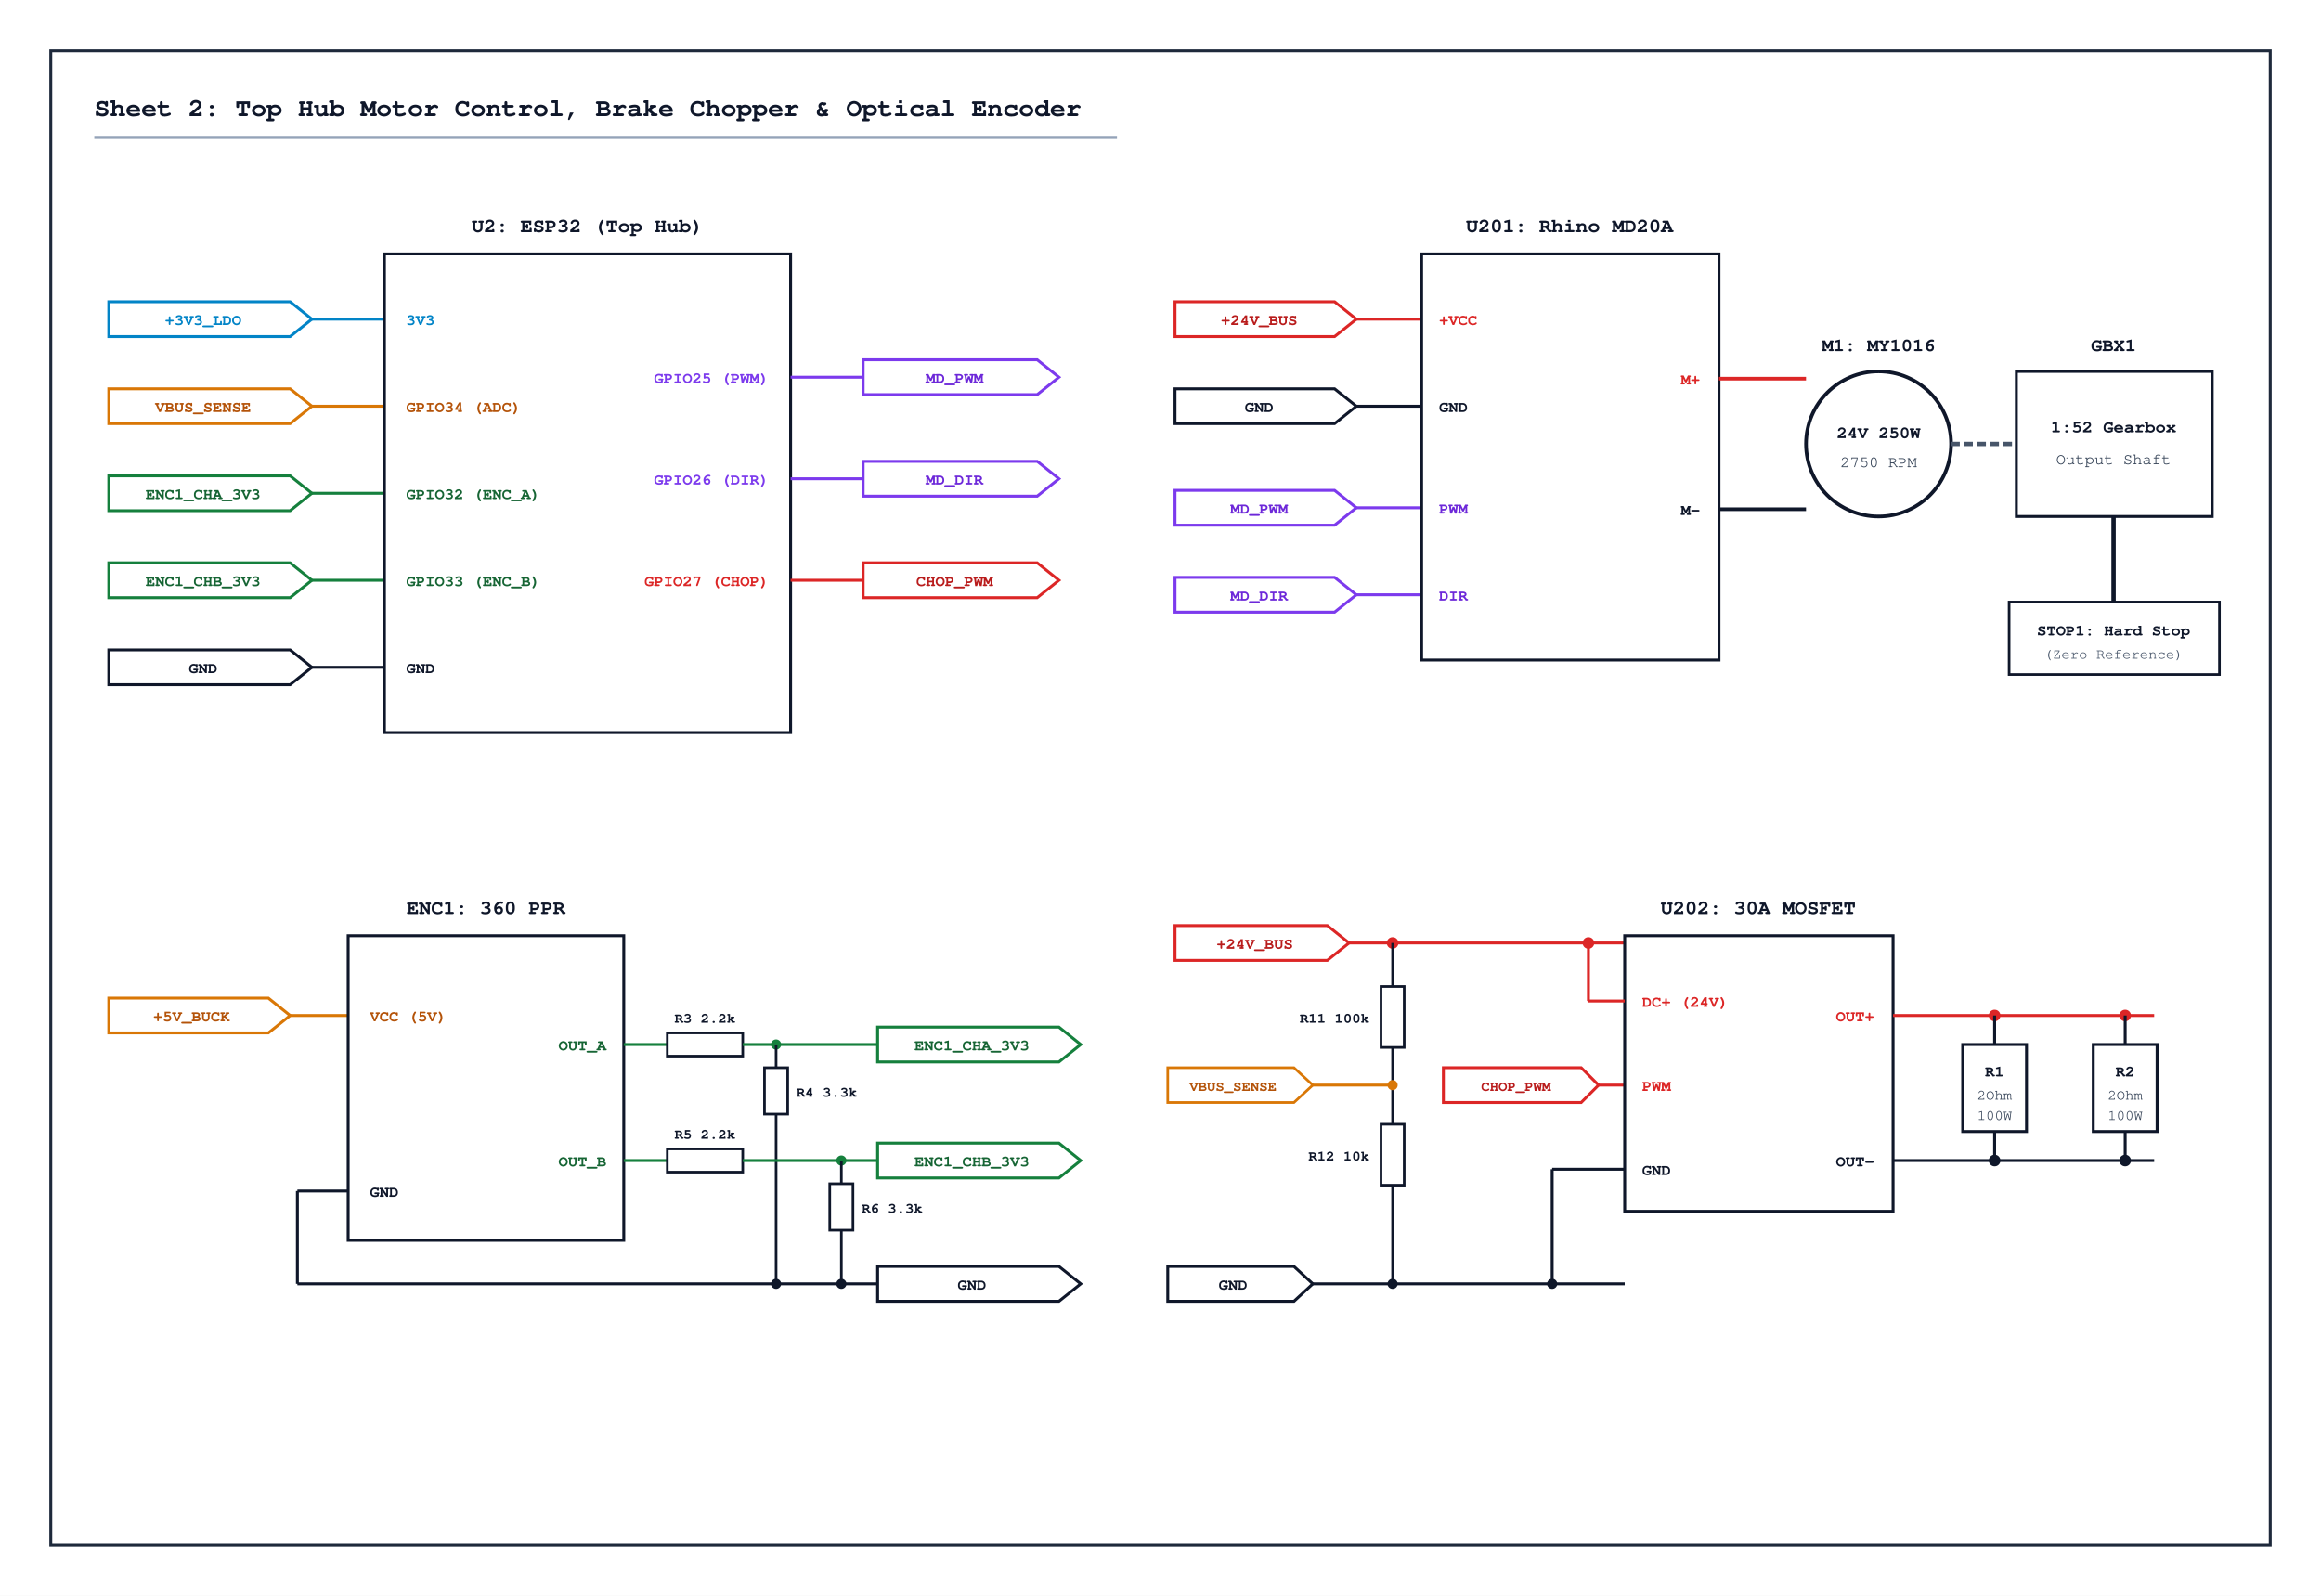
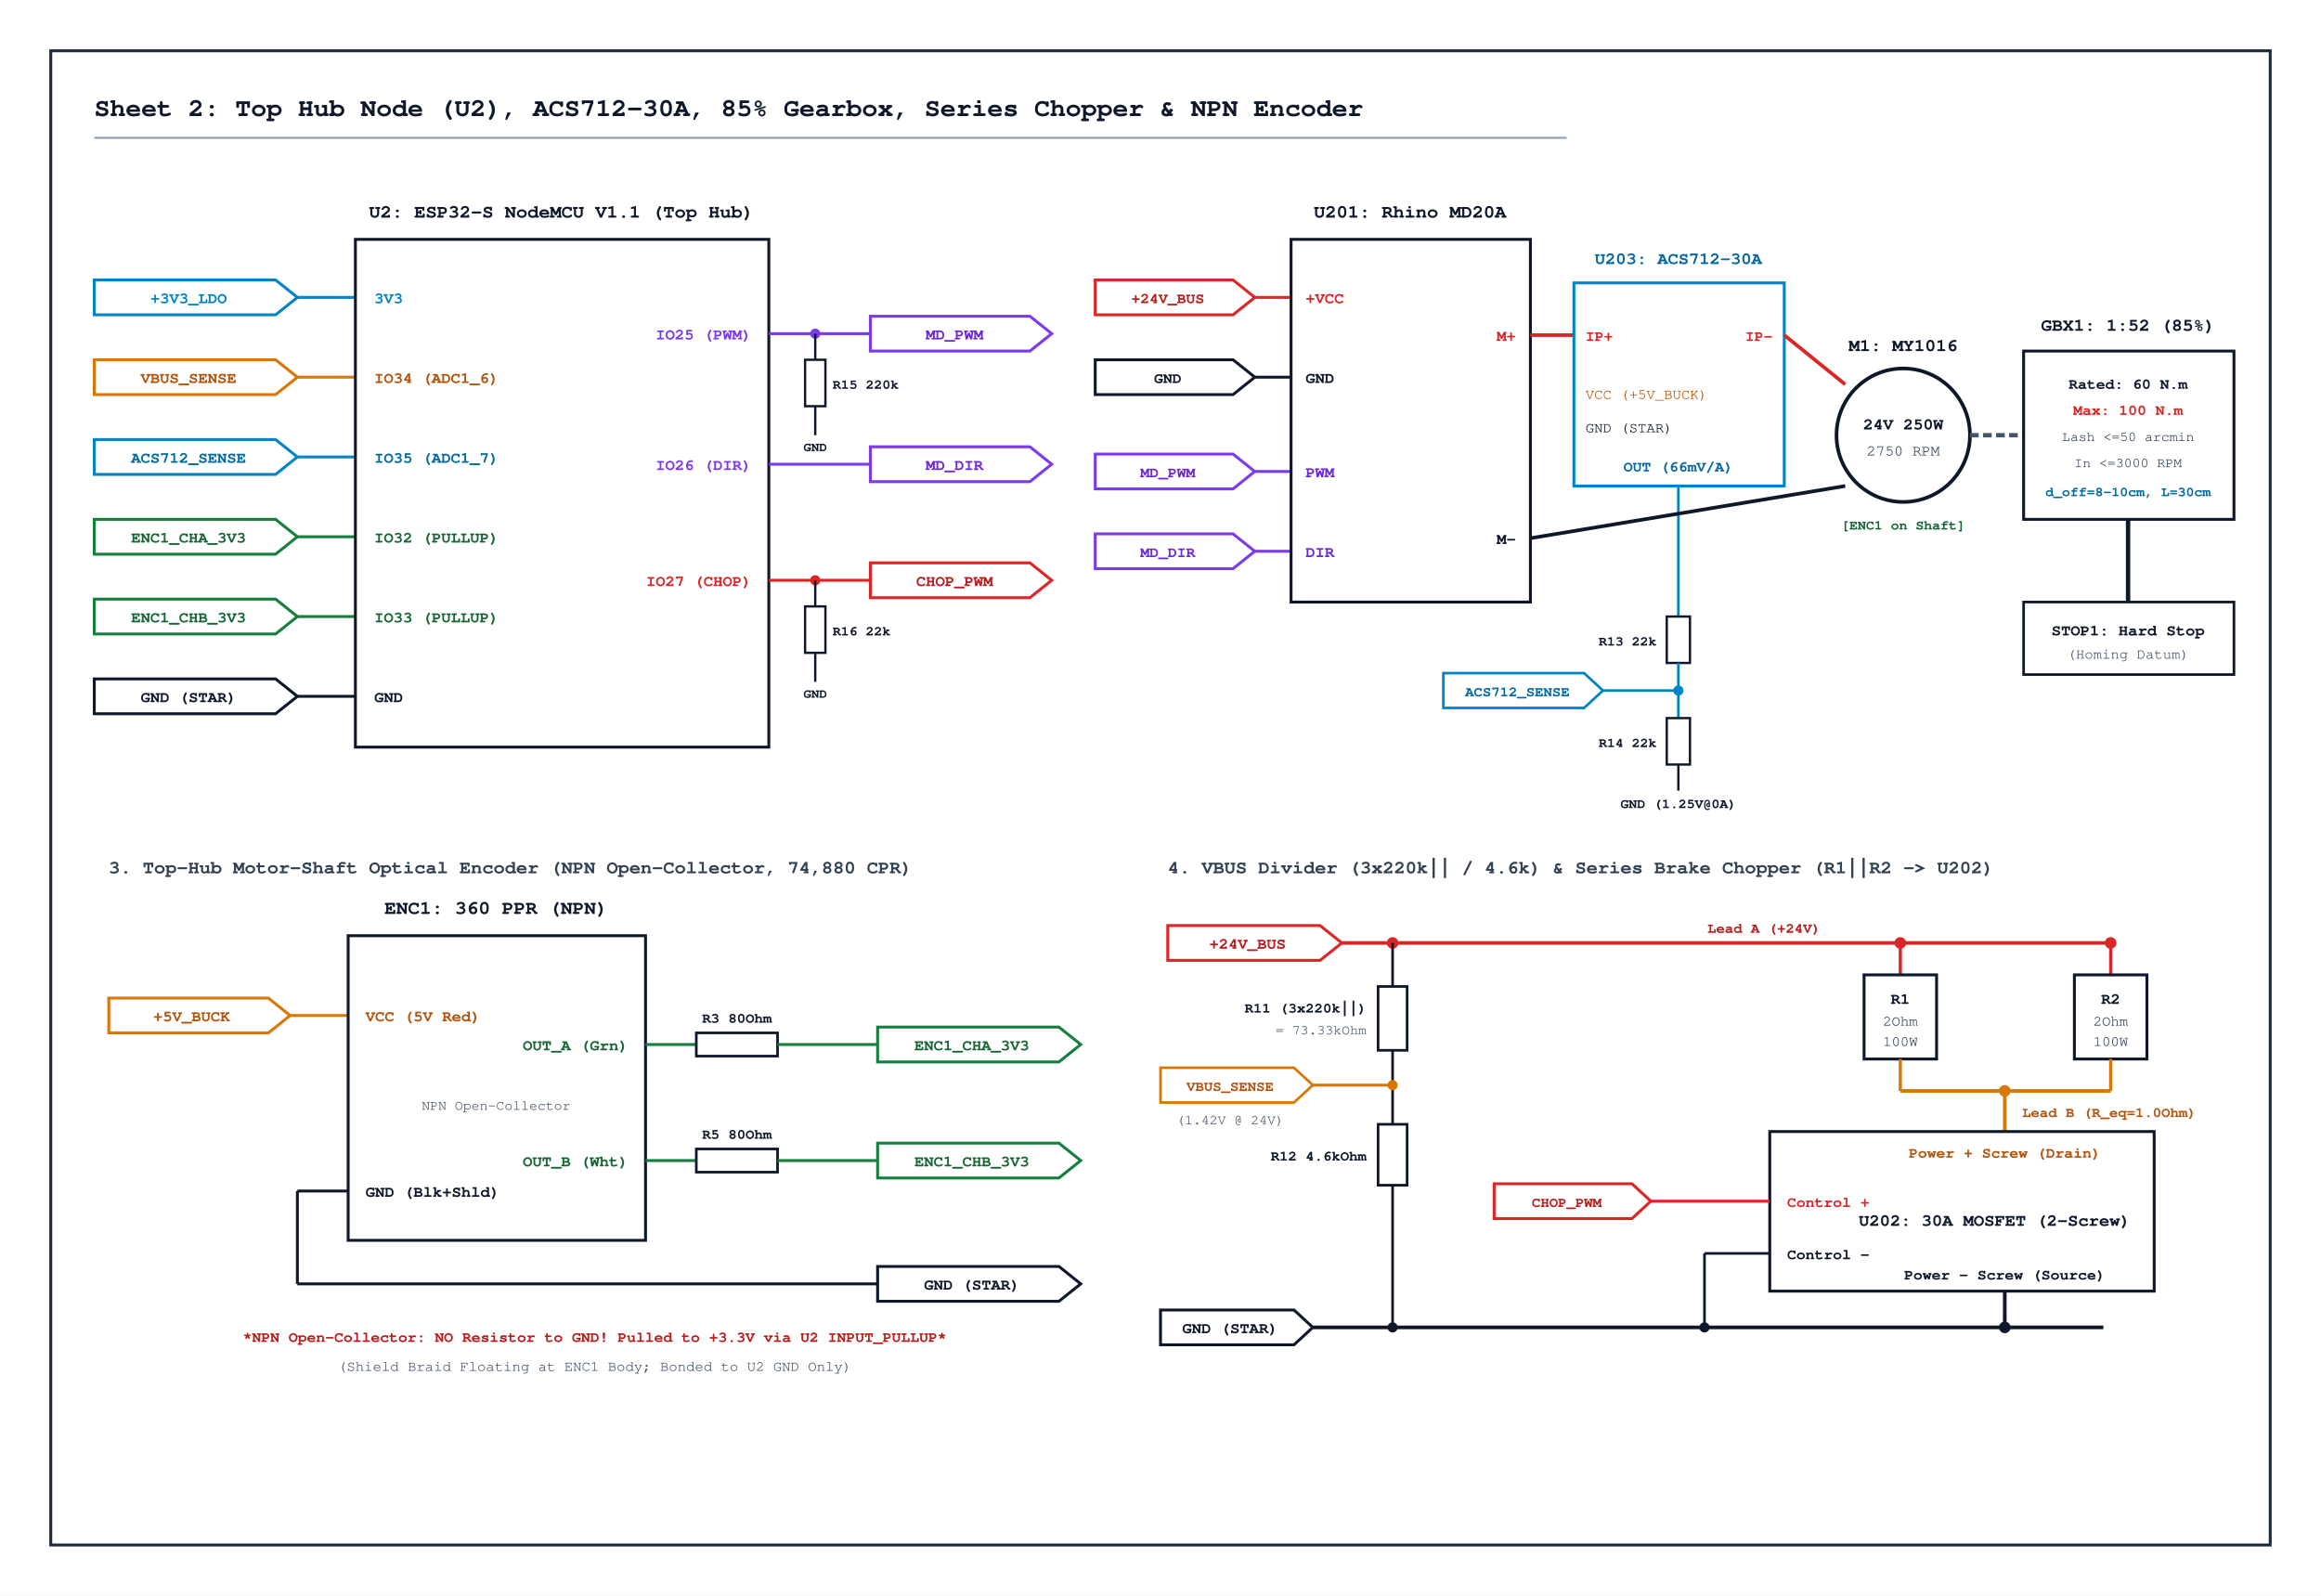
<svg xmlns="http://www.w3.org/2000/svg" viewBox="0 0 1600 1100" width="1600" height="1100" font-family="Courier, 'Courier New', monospace">
  <rect x="0" y="0" width="1600" height="1100" fill="#ffffff" />
  <rect x="35" y="35" width="1530" height="1030" fill="none" stroke="#1e293b" stroke-width="2" />
-   <text x="65" y="80" fill="#0f172a" font-size="18" font-weight="bold">Sheet 2: Top Hub Motor Control, Brake Chopper &amp; Optical Encoder</text>
-   <line x1="65" y1="95" x2="770" y2="95" stroke="#94a3b8" stroke-width="1.5" />
-   <polygon points="75,208 200,208 215,220 200,232 75,232" fill="#ffffff" stroke="#0284c7" stroke-width="2" />
-   <text x="140" y="224" fill="#0284c7" font-size="11" font-weight="bold" text-anchor="middle">+3V3_LDO</text>
-   <line x1="215" y1="220" x2="265" y2="220" stroke="#0284c7" stroke-width="2" />
-   <polygon points="75,268 200,268 215,280 200,292 75,292" fill="#ffffff" stroke="#d97706" stroke-width="2" />
-   <text x="140" y="284" fill="#b45309" font-size="11" font-weight="bold" text-anchor="middle">VBUS_SENSE</text>
-   <line x1="215" y1="280" x2="265" y2="280" stroke="#d97706" stroke-width="2" />
-   <polygon points="75,328 200,328 215,340 200,352 75,352" fill="#ffffff" stroke="#15803d" stroke-width="2" />
-   <text x="140" y="344" fill="#166534" font-size="11" font-weight="bold" text-anchor="middle">ENC1_CHA_3V3</text>
-   <line x1="215" y1="340" x2="265" y2="340" stroke="#15803d" stroke-width="2" />
-   <polygon points="75,388 200,388 215,400 200,412 75,412" fill="#ffffff" stroke="#15803d" stroke-width="2" />
-   <text x="140" y="404" fill="#166534" font-size="11" font-weight="bold" text-anchor="middle">ENC1_CHB_3V3</text>
-   <line x1="215" y1="400" x2="265" y2="400" stroke="#15803d" stroke-width="2" />
-   <polygon points="75,448 200,448 215,460 200,472 75,472" fill="#ffffff" stroke="#0f172a" stroke-width="2" />
-   <text x="140" y="464" fill="#0f172a" font-size="11" font-weight="bold" text-anchor="middle">GND</text>
-   <line x1="215" y1="460" x2="265" y2="460" stroke="#0f172a" stroke-width="2" />
-   <rect x="265" y="175" width="280" height="330" fill="#ffffff" stroke="#0f172a" stroke-width="2" />
-   <text x="405" y="160" fill="#0f172a" font-size="14" font-weight="bold" text-anchor="middle">U2: ESP32 (Top Hub)</text>
-   <text x="280" y="224" fill="#0284c7" font-size="11" font-weight="bold">3V3</text>
-   <text x="280" y="284" fill="#b45309" font-size="11" font-weight="bold">GPIO34 (ADC)</text>
-   <text x="280" y="344" fill="#166534" font-size="11" font-weight="bold">GPIO32 (ENC_A)</text>
-   <text x="280" y="404" fill="#166534" font-size="11" font-weight="bold">GPIO33 (ENC_B)</text>
-   <text x="280" y="464" fill="#0f172a" font-size="11" font-weight="bold">GND</text>
-   <text x="530" y="264" fill="#7c3aed" font-size="11" font-weight="bold" text-anchor="end">GPIO25 (PWM)</text>
-   <text x="530" y="334" fill="#7c3aed" font-size="11" font-weight="bold" text-anchor="end">GPIO26 (DIR)</text>
-   <text x="530" y="404" fill="#dc2626" font-size="11" font-weight="bold" text-anchor="end">GPIO27 (CHOP)</text>
-   <line x1="545" y1="260" x2="595" y2="260" stroke="#7c3aed" stroke-width="2" />
-   <polygon points="595,248 715,248 730,260 715,272 595,272" fill="#ffffff" stroke="#7c3aed" stroke-width="2" />
-   <text x="658" y="264" fill="#6d28d9" font-size="11" font-weight="bold" text-anchor="middle">MD_PWM</text>
-   <line x1="545" y1="330" x2="595" y2="330" stroke="#7c3aed" stroke-width="2" />
-   <polygon points="595,318 715,318 730,330 715,342 595,342" fill="#ffffff" stroke="#7c3aed" stroke-width="2" />
-   <text x="658" y="334" fill="#6d28d9" font-size="11" font-weight="bold" text-anchor="middle">MD_DIR</text>
-   <line x1="545" y1="400" x2="595" y2="400" stroke="#dc2626" stroke-width="2" />
-   <polygon points="595,388 715,388 730,400 715,412 595,412" fill="#ffffff" stroke="#dc2626" stroke-width="2" />
+   <text x="65" y="80" fill="#0f172a" font-size="18" font-weight="bold">Sheet 2: Top Hub Node (U2), ACS712-30A, 85% Gearbox, Series Chopper &amp; NPN Encoder</text>
+   <line x1="65" y1="95" x2="1080" y2="95" stroke="#94a3b8" stroke-width="1.5" />
+   <polygon points="65,193 190,193 205,205 190,217 65,217" fill="#ffffff" stroke="#0284c7" stroke-width="2" />
+   <text x="130" y="209" fill="#0284c7" font-size="11" font-weight="bold" text-anchor="middle">+3V3_LDO</text>
+   <line x1="205" y1="205" x2="245" y2="205" stroke="#0284c7" stroke-width="2" />
+   <polygon points="65,248 190,248 205,260 190,272 65,272" fill="#ffffff" stroke="#d97706" stroke-width="2" />
+   <text x="130" y="264" fill="#b45309" font-size="11" font-weight="bold" text-anchor="middle">VBUS_SENSE</text>
+   <line x1="205" y1="260" x2="245" y2="260" stroke="#d97706" stroke-width="2" />
+   <polygon points="65,303 190,303 205,315 190,327 65,327" fill="#ffffff" stroke="#0284c7" stroke-width="2" />
+   <text x="130" y="319" fill="#0369a1" font-size="11" font-weight="bold" text-anchor="middle">ACS712_SENSE</text>
+   <line x1="205" y1="315" x2="245" y2="315" stroke="#0284c7" stroke-width="2" />
+   <polygon points="65,358 190,358 205,370 190,382 65,382" fill="#ffffff" stroke="#15803d" stroke-width="2" />
+   <text x="130" y="374" fill="#166534" font-size="11" font-weight="bold" text-anchor="middle">ENC1_CHA_3V3</text>
+   <line x1="205" y1="370" x2="245" y2="370" stroke="#15803d" stroke-width="2" />
+   <polygon points="65,413 190,413 205,425 190,437 65,437" fill="#ffffff" stroke="#15803d" stroke-width="2" />
+   <text x="130" y="429" fill="#166534" font-size="11" font-weight="bold" text-anchor="middle">ENC1_CHB_3V3</text>
+   <line x1="205" y1="425" x2="245" y2="425" stroke="#15803d" stroke-width="2" />
+   <polygon points="65,468 190,468 205,480 190,492 65,492" fill="#ffffff" stroke="#0f172a" stroke-width="2" />
+   <text x="130" y="484" fill="#0f172a" font-size="11" font-weight="bold" text-anchor="middle">GND (STAR)</text>
+   <line x1="205" y1="480" x2="245" y2="480" stroke="#0f172a" stroke-width="2" />
+   <rect x="245" y="165" width="285" height="350" fill="#ffffff" stroke="#0f172a" stroke-width="2" />
+   <text x="387" y="150" fill="#0f172a" font-size="13" font-weight="bold" text-anchor="middle">U2: ESP32-S NodeMCU V1.1 (Top Hub)</text>
+   <text x="258" y="209" fill="#0284c7" font-size="11" font-weight="bold">3V3</text>
+   <text x="258" y="264" fill="#b45309" font-size="11" font-weight="bold">IO34 (ADC1_6)</text>
+   <text x="258" y="319" fill="#0369a1" font-size="11" font-weight="bold">IO35 (ADC1_7)</text>
+   <text x="258" y="374" fill="#166534" font-size="11" font-weight="bold">IO32 (PULLUP)</text>
+   <text x="258" y="429" fill="#166534" font-size="11" font-weight="bold">IO33 (PULLUP)</text>
+   <text x="258" y="484" fill="#0f172a" font-size="11" font-weight="bold">GND</text>
+   <text x="518" y="234" fill="#7c3aed" font-size="11" font-weight="bold" text-anchor="end">IO25 (PWM)</text>
+   <text x="518" y="324" fill="#7c3aed" font-size="11" font-weight="bold" text-anchor="end">IO26 (DIR)</text>
+   <text x="518" y="404" fill="#dc2626" font-size="11" font-weight="bold" text-anchor="end">IO27 (CHOP)</text>
+   <line x1="530" y1="230" x2="600" y2="230" stroke="#7c3aed" stroke-width="2" />
+   <circle cx="562" cy="230" r="3.5" fill="#7c3aed" />
+   <line x1="562" y1="230" x2="562" y2="248" stroke="#0f172a" stroke-width="1.6" />
+   <rect x="555" y="248" width="14" height="32" fill="#ffffff" stroke="#0f172a" stroke-width="1.6" />
+   <text x="574" y="268" fill="#0f172a" font-size="9.5" font-weight="bold">R15 220k</text>
+   <line x1="562" y1="280" x2="562" y2="300" stroke="#0f172a" stroke-width="1.6" />
+   <text x="562" y="311" fill="#0f172a" font-size="9" font-weight="bold" text-anchor="middle">GND</text>
+   <polygon points="600,218 710,218 725,230 710,242 600,242" fill="#ffffff" stroke="#7c3aed" stroke-width="2" />
+   <text x="658" y="234" fill="#6d28d9" font-size="11" font-weight="bold" text-anchor="middle">MD_PWM</text>
+   <line x1="530" y1="320" x2="600" y2="320" stroke="#7c3aed" stroke-width="2" />
+   <polygon points="600,308 710,308 725,320 710,332 600,332" fill="#ffffff" stroke="#7c3aed" stroke-width="2" />
+   <text x="658" y="324" fill="#6d28d9" font-size="11" font-weight="bold" text-anchor="middle">MD_DIR</text>
+   <line x1="530" y1="400" x2="600" y2="400" stroke="#dc2626" stroke-width="2" />
+   <circle cx="562" cy="400" r="3.5" fill="#dc2626" />
+   <line x1="562" y1="400" x2="562" y2="418" stroke="#0f172a" stroke-width="1.6" />
+   <rect x="555" y="418" width="14" height="32" fill="#ffffff" stroke="#0f172a" stroke-width="1.6" />
+   <text x="574" y="438" fill="#0f172a" font-size="9.5" font-weight="bold">R16 22k</text>
+   <line x1="562" y1="450" x2="562" y2="470" stroke="#0f172a" stroke-width="1.6" />
+   <text x="562" y="481" fill="#0f172a" font-size="9" font-weight="bold" text-anchor="middle">GND</text>
+   <polygon points="600,388 710,388 725,400 710,412 600,412" fill="#ffffff" stroke="#dc2626" stroke-width="2" />
  <text x="658" y="404" fill="#b91c1c" font-size="11" font-weight="bold" text-anchor="middle">CHOP_PWM</text>
-   <polygon points="810,208 920,208 935,220 920,232 810,232" fill="#ffffff" stroke="#dc2626" stroke-width="2" />
-   <text x="868" y="224" fill="#b91c1c" font-size="11" font-weight="bold" text-anchor="middle">+24V_BUS</text>
-   <line x1="935" y1="220" x2="980" y2="220" stroke="#dc2626" stroke-width="2" />
-   <polygon points="810,268 920,268 935,280 920,292 810,292" fill="#ffffff" stroke="#0f172a" stroke-width="2" />
-   <text x="868" y="284" fill="#0f172a" font-size="11" font-weight="bold" text-anchor="middle">GND</text>
-   <line x1="935" y1="280" x2="980" y2="280" stroke="#0f172a" stroke-width="2" />
-   <polygon points="810,338 920,338 935,350 920,362 810,362" fill="#ffffff" stroke="#7c3aed" stroke-width="2" />
-   <text x="868" y="354" fill="#6d28d9" font-size="11" font-weight="bold" text-anchor="middle">MD_PWM</text>
-   <line x1="935" y1="350" x2="980" y2="350" stroke="#7c3aed" stroke-width="2" />
-   <polygon points="810,398 920,398 935,410 920,422 810,422" fill="#ffffff" stroke="#7c3aed" stroke-width="2" />
-   <text x="868" y="414" fill="#6d28d9" font-size="11" font-weight="bold" text-anchor="middle">MD_DIR</text>
-   <line x1="935" y1="410" x2="980" y2="410" stroke="#7c3aed" stroke-width="2" />
-   <rect x="980" y="175" width="205" height="280" fill="#ffffff" stroke="#0f172a" stroke-width="2" />
-   <text x="1082" y="160" fill="#0f172a" font-size="14" font-weight="bold" text-anchor="middle">U201: Rhino MD20A</text>
-   <text x="992" y="224" fill="#dc2626" font-size="11" font-weight="bold">+VCC</text>
-   <text x="992" y="284" fill="#0f172a" font-size="11" font-weight="bold">GND</text>
-   <text x="992" y="354" fill="#6d28d9" font-size="11" font-weight="bold">PWM</text>
-   <text x="992" y="414" fill="#6d28d9" font-size="11" font-weight="bold">DIR</text>
-   <text x="1172" y="265" fill="#dc2626" font-size="11" font-weight="bold" text-anchor="end">M+</text>
-   <text x="1172" y="355" fill="#0f172a" font-size="11" font-weight="bold" text-anchor="end">M-</text>
-   <line x1="1185" y1="261" x2="1245" y2="261" stroke="#dc2626" stroke-width="2.5" />
-   <line x1="1185" y1="351" x2="1245" y2="351" stroke="#0f172a" stroke-width="2.5" />
-   <circle cx="1295" cy="306" r="50" fill="#ffffff" stroke="#0f172a" stroke-width="2.5" />
-   <text x="1295" y="242" fill="#0f172a" font-size="13" font-weight="bold" text-anchor="middle">M1: MY1016</text>
-   <text x="1295" y="302" fill="#0f172a" font-size="12" font-weight="bold" text-anchor="middle">24V 250W</text>
-   <text x="1295" y="322" fill="#334155" font-size="11" text-anchor="middle">2750 RPM</text>
-   <line x1="1345" y1="306" x2="1390" y2="306" stroke="#475569" stroke-width="3" stroke-dasharray="6,3" />
-   <rect x="1390" y="256" width="135" height="100" fill="#ffffff" stroke="#0f172a" stroke-width="2" />
-   <text x="1457" y="242" fill="#0f172a" font-size="13" font-weight="bold" text-anchor="middle">GBX1</text>
-   <text x="1457" y="298" fill="#0f172a" font-size="12" font-weight="bold" text-anchor="middle">1:52 Gearbox</text>
-   <text x="1457" y="320" fill="#334155" font-size="11" text-anchor="middle">Output Shaft</text>
-   <line x1="1457" y1="356" x2="1457" y2="415" stroke="#0f172a" stroke-width="3" />
-   <rect x="1385" y="415" width="145" height="50" fill="#ffffff" stroke="#0f172a" stroke-width="1.8" />
-   <text x="1457" y="438" fill="#0f172a" font-size="11" font-weight="bold" text-anchor="middle">STOP1: Hard Stop</text>
-   <text x="1457" y="454" fill="#475569" font-size="10" text-anchor="middle">(Zero Reference)</text>
+   <polygon points="755,193 850,193 865,205 850,217 755,217" fill="#ffffff" stroke="#dc2626" stroke-width="2" />
+   <text x="805" y="209" fill="#b91c1c" font-size="10.5" font-weight="bold" text-anchor="middle">+24V_BUS</text>
+   <line x1="865" y1="205" x2="890" y2="205" stroke="#dc2626" stroke-width="2" />
+   <polygon points="755,248 850,248 865,260 850,272 755,272" fill="#ffffff" stroke="#0f172a" stroke-width="2" />
+   <text x="805" y="264" fill="#0f172a" font-size="10.5" font-weight="bold" text-anchor="middle">GND</text>
+   <line x1="865" y1="260" x2="890" y2="260" stroke="#0f172a" stroke-width="2" />
+   <polygon points="755,313 850,313 865,325 850,337 755,337" fill="#ffffff" stroke="#7c3aed" stroke-width="2" />
+   <text x="805" y="329" fill="#6d28d9" font-size="10.5" font-weight="bold" text-anchor="middle">MD_PWM</text>
+   <line x1="865" y1="325" x2="890" y2="325" stroke="#7c3aed" stroke-width="2" />
+   <polygon points="755,368 850,368 865,380 850,392 755,392" fill="#ffffff" stroke="#7c3aed" stroke-width="2" />
+   <text x="805" y="384" fill="#6d28d9" font-size="10.5" font-weight="bold" text-anchor="middle">MD_DIR</text>
+   <line x1="865" y1="380" x2="890" y2="380" stroke="#7c3aed" stroke-width="2" />
+   <rect x="890" y="165" width="165" height="250" fill="#ffffff" stroke="#0f172a" stroke-width="2" />
+   <text x="972" y="150" fill="#0f172a" font-size="13" font-weight="bold" text-anchor="middle">U201: Rhino MD20A</text>
+   <text x="900" y="209" fill="#dc2626" font-size="11" font-weight="bold">+VCC</text>
+   <text x="900" y="264" fill="#0f172a" font-size="11" font-weight="bold">GND</text>
+   <text x="900" y="329" fill="#6d28d9" font-size="11" font-weight="bold">PWM</text>
+   <text x="900" y="384" fill="#6d28d9" font-size="11" font-weight="bold">DIR</text>
+   <text x="1045" y="235" fill="#dc2626" font-size="11" font-weight="bold" text-anchor="end">M+</text>
+   <text x="1045" y="375" fill="#0f172a" font-size="11" font-weight="bold" text-anchor="end">M-</text>
+   <line x1="1055" y1="231" x2="1085" y2="231" stroke="#dc2626" stroke-width="2.5" />
+   <rect x="1085" y="195" width="145" height="140" fill="#ffffff" stroke="#0284c7" stroke-width="2" />
+   <text x="1157" y="182" fill="#0369a1" font-size="12" font-weight="bold" text-anchor="middle">U203: ACS712-30A</text>
+   <text x="1093" y="235" fill="#dc2626" font-size="10.5" font-weight="bold">IP+</text>
+   <text x="1222" y="235" fill="#dc2626" font-size="10.5" font-weight="bold" text-anchor="end">IP-</text>
+   <text x="1093" y="275" fill="#b45309" font-size="10">VCC (+5V_BUCK)</text>
+   <text x="1093" y="298" fill="#0f172a" font-size="10">GND (STAR)</text>
+   <text x="1157" y="325" fill="#0369a1" font-size="10.5" font-weight="bold" text-anchor="middle">OUT (66mV/A)</text>
+   <line x1="1157" y1="335" x2="1157" y2="425" stroke="#0284c7" stroke-width="1.8" />
+   <rect x="1149" y="425" width="16" height="32" fill="#ffffff" stroke="#0f172a" stroke-width="1.6" />
+   <text x="1142" y="445" fill="#0f172a" font-size="9.5" font-weight="bold" text-anchor="end">R13 22k</text>
+   <line x1="1157" y1="457" x2="1157" y2="495" stroke="#0284c7" stroke-width="1.8" />
+   <circle cx="1157" cy="476" r="3.5" fill="#0284c7" />
+   <line x1="1157" y1="476" x2="1105" y2="476" stroke="#0284c7" stroke-width="1.8" />
+   <polygon points="995,464 1092,464 1105,476 1092,488 995,488" fill="#ffffff" stroke="#0284c7" stroke-width="1.8" />
+   <text x="1046" y="480" fill="#0369a1" font-size="10" font-weight="bold" text-anchor="middle">ACS712_SENSE</text>
+   <rect x="1149" y="495" width="16" height="32" fill="#ffffff" stroke="#0f172a" stroke-width="1.6" />
+   <text x="1142" y="515" fill="#0f172a" font-size="9.5" font-weight="bold" text-anchor="end">R14 22k</text>
+   <line x1="1157" y1="527" x2="1157" y2="545" stroke="#0f172a" stroke-width="1.6" />
+   <text x="1157" y="557" fill="#0f172a" font-size="9.5" font-weight="bold" text-anchor="middle">GND (1.25V@0A)</text>
+   <line x1="1230" y1="231" x2="1272" y2="265" stroke="#dc2626" stroke-width="2.5" />
+   <line x1="1055" y1="371" x2="1272" y2="335" stroke="#0f172a" stroke-width="2.5" />
+   <circle cx="1312" cy="300" r="46" fill="#ffffff" stroke="#0f172a" stroke-width="2.5" />
+   <text x="1312" y="242" fill="#0f172a" font-size="12.5" font-weight="bold" text-anchor="middle">M1: MY1016</text>
+   <text x="1312" y="296" fill="#0f172a" font-size="11.5" font-weight="bold" text-anchor="middle">24V 250W</text>
+   <text x="1312" y="314" fill="#334155" font-size="10.5" text-anchor="middle">2750 RPM</text>
+   <text x="1312" y="365" fill="#166534" font-size="9.5" font-weight="bold" text-anchor="middle">[ENC1 on Shaft]</text>
+   <line x1="1358" y1="300" x2="1395" y2="300" stroke="#475569" stroke-width="3" stroke-dasharray="6,3" />
+   <rect x="1395" y="242" width="145" height="116" fill="#ffffff" stroke="#0f172a" stroke-width="2" />
+   <text x="1467" y="228" fill="#0f172a" font-size="12.5" font-weight="bold" text-anchor="middle">GBX1: 1:52 (85%)</text>
+   <text x="1467" y="268" fill="#0f172a" font-size="10.5" font-weight="bold" text-anchor="middle">Rated: 60 N.m</text>
+   <text x="1467" y="286" fill="#dc2626" font-size="10.5" font-weight="bold" text-anchor="middle">Max: 100 N.m</text>
+   <text x="1467" y="304" fill="#334155" font-size="9.5" text-anchor="middle">Lash &lt;=50 arcmin</text>
+   <text x="1467" y="322" fill="#334155" font-size="9.5" text-anchor="middle">In &lt;=3000 RPM</text>
+   <text x="1467" y="342" fill="#0369a1" font-size="9.5" font-weight="bold" text-anchor="middle">d_off=8-10cm, L=30cm</text>
+   <line x1="1467" y1="358" x2="1467" y2="415" stroke="#0f172a" stroke-width="3" />
+   <rect x="1395" y="415" width="145" height="50" fill="#ffffff" stroke="#0f172a" stroke-width="1.8" />
+   <text x="1467" y="438" fill="#0f172a" font-size="11" font-weight="bold" text-anchor="middle">STOP1: Hard Stop</text>
+   <text x="1467" y="454" fill="#475569" font-size="10" text-anchor="middle">(Homing Datum)</text>
+   <text x="75" y="602" fill="#334155" font-size="13" font-weight="bold">3. Top-Hub Motor-Shaft Optical Encoder (NPN Open-Collector, 74,880 CPR)</text>
  <polygon points="75,688 185,688 200,700 185,712 75,712" fill="#ffffff" stroke="#d97706" stroke-width="2" />
  <text x="132" y="704" fill="#b45309" font-size="11" font-weight="bold" text-anchor="middle">+5V_BUCK</text>
  <line x1="200" y1="700" x2="240" y2="700" stroke="#d97706" stroke-width="2" />
-   <rect x="240" y="645" width="190" height="210" fill="#ffffff" stroke="#0f172a" stroke-width="2" />
-   <text x="335" y="630" fill="#0f172a" font-size="14" font-weight="bold" text-anchor="middle">ENC1: 360 PPR</text>
-   <text x="255" y="704" fill="#b45309" font-size="11" font-weight="bold">VCC (5V)</text>
-   <text x="255" y="825" fill="#0f172a" font-size="11" font-weight="bold">GND</text>
-   <text x="418" y="724" fill="#166534" font-size="11" font-weight="bold" text-anchor="end">OUT_A</text>
-   <text x="418" y="804" fill="#166534" font-size="11" font-weight="bold" text-anchor="end">OUT_B</text>
-   <line x1="430" y1="720" x2="460" y2="720" stroke="#15803d" stroke-width="2" />
-   <rect x="460" y="712" width="52" height="16" fill="#ffffff" stroke="#0f172a" stroke-width="1.8" />
-   <text x="486" y="705" fill="#0f172a" font-size="10" font-weight="bold" text-anchor="middle">R3 2.2k</text>
-   <line x1="512" y1="720" x2="605" y2="720" stroke="#15803d" stroke-width="2" />
-   <circle cx="535" cy="720" r="3.5" fill="#15803d" />
-   <line x1="535" y1="720" x2="535" y2="736" stroke="#0f172a" stroke-width="1.8" />
-   <rect x="527" y="736" width="16" height="32" fill="#ffffff" stroke="#0f172a" stroke-width="1.8" />
-   <text x="549" y="756" fill="#0f172a" font-size="10" font-weight="bold">R4 3.3k</text>
-   <line x1="535" y1="768" x2="535" y2="885" stroke="#0f172a" stroke-width="1.8" />
-   <circle cx="535" cy="885" r="3.5" fill="#0f172a" />
+   <rect x="240" y="645" width="205" height="210" fill="#ffffff" stroke="#0f172a" stroke-width="2" />
+   <text x="342" y="630" fill="#0f172a" font-size="13.5" font-weight="bold" text-anchor="middle">ENC1: 360 PPR (NPN)</text>
+   <text x="252" y="704" fill="#b45309" font-size="11" font-weight="bold">VCC (5V Red)</text>
+   <text x="252" y="825" fill="#0f172a" font-size="11" font-weight="bold">GND (Blk+Shld)</text>
+   <text x="433" y="724" fill="#166534" font-size="11" font-weight="bold" text-anchor="end">OUT_A (Grn)</text>
+   <text x="433" y="804" fill="#166534" font-size="11" font-weight="bold" text-anchor="end">OUT_B (Wht)</text>
+   <text x="342" y="765" fill="#475569" font-size="9.5" text-anchor="middle">NPN Open-Collector</text>
+   <line x1="445" y1="720" x2="480" y2="720" stroke="#15803d" stroke-width="2" />
+   <rect x="480" y="712" width="56" height="16" fill="#ffffff" stroke="#0f172a" stroke-width="1.8" />
+   <text x="508" y="705" fill="#0f172a" font-size="10" font-weight="bold" text-anchor="middle">R3 80Ohm</text>
+   <line x1="536" y1="720" x2="605" y2="720" stroke="#15803d" stroke-width="2" />
  <polygon points="605,708 730,708 745,720 730,732 605,732" fill="#ffffff" stroke="#15803d" stroke-width="2" />
  <text x="670" y="724" fill="#166534" font-size="11" font-weight="bold" text-anchor="middle">ENC1_CHA_3V3</text>
-   <line x1="430" y1="800" x2="460" y2="800" stroke="#15803d" stroke-width="2" />
-   <rect x="460" y="792" width="52" height="16" fill="#ffffff" stroke="#0f172a" stroke-width="1.8" />
-   <text x="486" y="785" fill="#0f172a" font-size="10" font-weight="bold" text-anchor="middle">R5 2.2k</text>
-   <line x1="512" y1="800" x2="605" y2="800" stroke="#15803d" stroke-width="2" />
-   <circle cx="580" cy="800" r="3.5" fill="#15803d" />
-   <line x1="580" y1="800" x2="580" y2="816" stroke="#0f172a" stroke-width="1.8" />
-   <rect x="572" y="816" width="16" height="32" fill="#ffffff" stroke="#0f172a" stroke-width="1.8" />
-   <text x="594" y="836" fill="#0f172a" font-size="10" font-weight="bold">R6 3.3k</text>
-   <line x1="580" y1="848" x2="580" y2="885" stroke="#0f172a" stroke-width="1.8" />
-   <circle cx="580" cy="885" r="3.5" fill="#0f172a" />
+   <line x1="445" y1="800" x2="480" y2="800" stroke="#15803d" stroke-width="2" />
+   <rect x="480" y="792" width="56" height="16" fill="#ffffff" stroke="#0f172a" stroke-width="1.8" />
+   <text x="508" y="785" fill="#0f172a" font-size="10" font-weight="bold" text-anchor="middle">R5 80Ohm</text>
+   <line x1="536" y1="800" x2="605" y2="800" stroke="#15803d" stroke-width="2" />
  <polygon points="605,788 730,788 745,800 730,812 605,812" fill="#ffffff" stroke="#15803d" stroke-width="2" />
  <text x="670" y="804" fill="#166534" font-size="11" font-weight="bold" text-anchor="middle">ENC1_CHB_3V3</text>
  <line x1="240" y1="821" x2="205" y2="821" stroke="#0f172a" stroke-width="2" />
  <line x1="205" y1="821" x2="205" y2="885" stroke="#0f172a" stroke-width="2" />
  <line x1="205" y1="885" x2="605" y2="885" stroke="#0f172a" stroke-width="2" />
  <polygon points="605,873 730,873 745,885 730,897 605,897" fill="#ffffff" stroke="#0f172a" stroke-width="2" />
-   <text x="670" y="889" fill="#0f172a" font-size="11" font-weight="bold" text-anchor="middle">GND</text>
-   <polygon points="810,638 915,638 930,650 915,662 810,662" fill="#ffffff" stroke="#dc2626" stroke-width="2" />
-   <text x="865" y="654" fill="#b91c1c" font-size="11" font-weight="bold" text-anchor="middle">+24V_BUS</text>
-   <line x1="930" y1="650" x2="1120" y2="650" stroke="#dc2626" stroke-width="2" />
+   <text x="670" y="889" fill="#0f172a" font-size="11" font-weight="bold" text-anchor="middle">GND (STAR)</text>
+   <text x="410" y="925" fill="#b91c1c" font-size="10.5" font-weight="bold" text-anchor="middle">*NPN Open-Collector: NO Resistor to GND! Pulled to +3.3V via U2 INPUT_PULLUP*</text>
+   <text x="410" y="945" fill="#475569" font-size="10" text-anchor="middle">(Shield Braid Floating at ENC1 Body; Bonded to U2 GND Only)</text>
+   <text x="805" y="602" fill="#334155" font-size="13" font-weight="bold">4. VBUS Divider (3x220k|| / 4.6k) &amp; Series Brake Chopper (R1||R2 -&gt; U202)</text>
+   <polygon points="805,638 910,638 925,650 910,662 805,662" fill="#ffffff" stroke="#dc2626" stroke-width="2" />
+   <text x="860" y="654" fill="#b91c1c" font-size="11" font-weight="bold" text-anchor="middle">+24V_BUS</text>
+   <line x1="925" y1="650" x2="1455" y2="650" stroke="#dc2626" stroke-width="2.5" />
  <circle cx="960" cy="650" r="4" fill="#dc2626" />
  <line x1="960" y1="650" x2="960" y2="680" stroke="#0f172a" stroke-width="1.8" />
-   <rect x="952" y="680" width="16" height="42" fill="#ffffff" stroke="#0f172a" stroke-width="1.8" />
-   <text x="944" y="705" fill="#0f172a" font-size="10" font-weight="bold" text-anchor="end">R11 100k</text>
-   <line x1="960" y1="722" x2="960" y2="775" stroke="#0f172a" stroke-width="1.8" />
+   <rect x="950" y="680" width="20" height="44" fill="#ffffff" stroke="#0f172a" stroke-width="1.8" />
+   <text x="942" y="698" fill="#0f172a" font-size="10" font-weight="bold" text-anchor="end">R11 (3x220k||)</text>
+   <text x="942" y="713" fill="#475569" font-size="9.5" text-anchor="end">= 73.33kOhm</text>
+   <line x1="960" y1="724" x2="960" y2="775" stroke="#0f172a" stroke-width="1.8" />
  <circle cx="960" cy="748" r="3.5" fill="#d97706" />
  <line x1="960" y1="748" x2="905" y2="748" stroke="#d97706" stroke-width="2" />
-   <polygon points="805,736 892,736 905,748 892,760 805,760" fill="#ffffff" stroke="#d97706" stroke-width="1.8" />
-   <text x="850" y="752" fill="#b45309" font-size="10" font-weight="bold" text-anchor="middle">VBUS_SENSE</text>
-   <rect x="952" y="775" width="16" height="42" fill="#ffffff" stroke="#0f172a" stroke-width="1.8" />
-   <text x="944" y="800" fill="#0f172a" font-size="10" font-weight="bold" text-anchor="end">R12 10k</text>
-   <line x1="960" y1="817" x2="960" y2="885" stroke="#0f172a" stroke-width="1.8" />
-   <circle cx="960" cy="885" r="3.5" fill="#0f172a" />
-   <polygon points="995,736 1090,736 1102,748 1090,760 995,760" fill="#ffffff" stroke="#dc2626" stroke-width="2" />
-   <text x="1045" y="752" fill="#b91c1c" font-size="10" font-weight="bold" text-anchor="middle">CHOP_PWM</text>
-   <line x1="1102" y1="748" x2="1120" y2="748" stroke="#dc2626" stroke-width="2" />
-   <rect x="1120" y="645" width="185" height="190" fill="#ffffff" stroke="#0f172a" stroke-width="2" />
-   <text x="1212" y="630" fill="#0f172a" font-size="14" font-weight="bold" text-anchor="middle">U202: 30A MOSFET</text>
-   <text x="1132" y="694" fill="#dc2626" font-size="11" font-weight="bold">DC+ (24V)</text>
-   <text x="1132" y="752" fill="#dc2626" font-size="11" font-weight="bold">PWM</text>
-   <text x="1132" y="810" fill="#0f172a" font-size="11" font-weight="bold">GND</text>
-   <text x="1292" y="704" fill="#dc2626" font-size="11" font-weight="bold" text-anchor="end">OUT+</text>
-   <text x="1292" y="804" fill="#0f172a" font-size="11" font-weight="bold" text-anchor="end">OUT-</text>
-   <line x1="1120" y1="690" x2="1095" y2="690" stroke="#dc2626" stroke-width="2" />
-   <line x1="1095" y1="690" x2="1095" y2="650" stroke="#dc2626" stroke-width="2" />
-   <circle cx="1095" cy="650" r="4" fill="#dc2626" />
-   <line x1="1120" y1="806" x2="1070" y2="806" stroke="#0f172a" stroke-width="2" />
-   <line x1="1070" y1="806" x2="1070" y2="885" stroke="#0f172a" stroke-width="2" />
-   <circle cx="1070" cy="885" r="3.5" fill="#0f172a" />
-   <line x1="905" y1="885" x2="1120" y2="885" stroke="#0f172a" stroke-width="2" />
-   <polygon points="805,873 892,873 905,885 892,897 805,897" fill="#ffffff" stroke="#0f172a" stroke-width="2" />
-   <text x="850" y="889" fill="#0f172a" font-size="11" font-weight="bold" text-anchor="middle">GND</text>
-   <line x1="1305" y1="700" x2="1485" y2="700" stroke="#dc2626" stroke-width="2" />
-   <line x1="1305" y1="800" x2="1485" y2="800" stroke="#0f172a" stroke-width="2" />
-   <circle cx="1375" cy="700" r="4" fill="#dc2626" />
-   <circle cx="1375" cy="800" r="4" fill="#0f172a" />
-   <line x1="1375" y1="700" x2="1375" y2="720" stroke="#0f172a" stroke-width="2" />
-   <rect x="1353" y="720" width="44" height="60" fill="#ffffff" stroke="#0f172a" stroke-width="2" />
-   <text x="1375" y="742" fill="#0f172a" font-size="11" font-weight="bold" text-anchor="middle">R1</text>
-   <text x="1375" y="758" fill="#334155" font-size="10" text-anchor="middle">2Ohm</text>
-   <text x="1375" y="772" fill="#334155" font-size="10" text-anchor="middle">100W</text>
-   <line x1="1375" y1="780" x2="1375" y2="800" stroke="#0f172a" stroke-width="2" />
-   <circle cx="1465" cy="700" r="4" fill="#dc2626" />
-   <circle cx="1465" cy="800" r="4" fill="#0f172a" />
-   <line x1="1465" y1="700" x2="1465" y2="720" stroke="#0f172a" stroke-width="2" />
-   <rect x="1443" y="720" width="44" height="60" fill="#ffffff" stroke="#0f172a" stroke-width="2" />
-   <text x="1465" y="742" fill="#0f172a" font-size="11" font-weight="bold" text-anchor="middle">R2</text>
-   <text x="1465" y="758" fill="#334155" font-size="10" text-anchor="middle">2Ohm</text>
-   <text x="1465" y="772" fill="#334155" font-size="10" text-anchor="middle">100W</text>
-   <line x1="1465" y1="780" x2="1465" y2="800" stroke="#0f172a" stroke-width="2" />
+   <polygon points="800,736 892,736 905,748 892,760 800,760" fill="#ffffff" stroke="#d97706" stroke-width="1.8" />
+   <text x="848" y="752" fill="#b45309" font-size="10" font-weight="bold" text-anchor="middle">VBUS_SENSE</text>
+   <text x="848" y="775" fill="#475569" font-size="9.5" text-anchor="middle">(1.42V @ 24V)</text>
+   <rect x="950" y="775" width="20" height="42" fill="#ffffff" stroke="#0f172a" stroke-width="1.8" />
+   <text x="942" y="800" fill="#0f172a" font-size="10" font-weight="bold" text-anchor="end">R12 4.6kOhm</text>
+   <line x1="960" y1="817" x2="960" y2="915" stroke="#0f172a" stroke-width="1.8" />
+   <circle cx="960" cy="915" r="3.5" fill="#0f172a" />
+   <circle cx="1310" cy="650" r="4" fill="#dc2626" />
+   <circle cx="1455" cy="650" r="4" fill="#dc2626" />
+   <text x="1255" y="643" fill="#b91c1c" font-size="10" font-weight="bold" text-anchor="end">Lead A (+24V)</text>
+   <line x1="1310" y1="650" x2="1310" y2="672" stroke="#dc2626" stroke-width="2.2" />
+   <rect x="1285" y="672" width="50" height="58" fill="#ffffff" stroke="#0f172a" stroke-width="2" />
+   <text x="1310" y="692" fill="#0f172a" font-size="11" font-weight="bold" text-anchor="middle">R1</text>
+   <text x="1310" y="707" fill="#334155" font-size="10" text-anchor="middle">2Ohm</text>
+   <text x="1310" y="721" fill="#334155" font-size="10" text-anchor="middle">100W</text>
+   <line x1="1310" y1="730" x2="1310" y2="752" stroke="#d97706" stroke-width="2.2" />
+   <line x1="1455" y1="650" x2="1455" y2="672" stroke="#dc2626" stroke-width="2.2" />
+   <rect x="1430" y="672" width="50" height="58" fill="#ffffff" stroke="#0f172a" stroke-width="2" />
+   <text x="1455" y="692" fill="#0f172a" font-size="11" font-weight="bold" text-anchor="middle">R2</text>
+   <text x="1455" y="707" fill="#334155" font-size="10" text-anchor="middle">2Ohm</text>
+   <text x="1455" y="721" fill="#334155" font-size="10" text-anchor="middle">100W</text>
+   <line x1="1455" y1="730" x2="1455" y2="752" stroke="#d97706" stroke-width="2.2" />
+   <line x1="1310" y1="752" x2="1455" y2="752" stroke="#d97706" stroke-width="2.5" />
+   <circle cx="1382" cy="752" r="4" fill="#d97706" />
+   <text x="1394" y="770" fill="#b45309" font-size="10" font-weight="bold">Lead B (R_eq=1.0Ohm)</text>
+   <line x1="1382" y1="752" x2="1382" y2="780" stroke="#d97706" stroke-width="2.5" />
+   <rect x="1220" y="780" width="265" height="110" fill="#ffffff" stroke="#0f172a" stroke-width="2" />
+   <text x="1382" y="798" fill="#b45309" font-size="10.5" font-weight="bold" text-anchor="middle">Power + Screw (Drain)</text>
+   <text x="1375" y="845" fill="#0f172a" font-size="12" font-weight="bold" text-anchor="middle">U202: 30A MOSFET (2-Screw)</text>
+   <text x="1382" y="882" fill="#0f172a" font-size="10.5" font-weight="bold" text-anchor="middle">Power - Screw (Source)</text>
+   <text x="1232" y="832" fill="#dc2626" font-size="10.5" font-weight="bold">Control +</text>
+   <text x="1232" y="868" fill="#0f172a" font-size="10.5" font-weight="bold">Control -</text>
+   <polygon points="1030,816 1125,816 1138,828 1125,840 1030,840" fill="#ffffff" stroke="#dc2626" stroke-width="2" />
+   <text x="1080" y="832" fill="#b91c1c" font-size="10" font-weight="bold" text-anchor="middle">CHOP_PWM</text>
+   <line x1="1138" y1="828" x2="1220" y2="828" stroke="#dc2626" stroke-width="2" />
+   <line x1="1220" y1="864" x2="1175" y2="864" stroke="#0f172a" stroke-width="1.8" />
+   <line x1="1175" y1="864" x2="1175" y2="915" stroke="#0f172a" stroke-width="1.8" />
+   <circle cx="1175" cy="915" r="3.5" fill="#0f172a" />
+   <line x1="1382" y1="890" x2="1382" y2="915" stroke="#0f172a" stroke-width="2.5" />
+   <circle cx="1382" cy="915" r="4" fill="#0f172a" />
+   <line x1="905" y1="915" x2="1450" y2="915" stroke="#0f172a" stroke-width="2.5" />
+   <polygon points="800,903 892,903 905,915 892,927 800,927" fill="#ffffff" stroke="#0f172a" stroke-width="2" />
+   <text x="848" y="919" fill="#0f172a" font-size="11" font-weight="bold" text-anchor="middle">GND (STAR)</text>
</svg>
